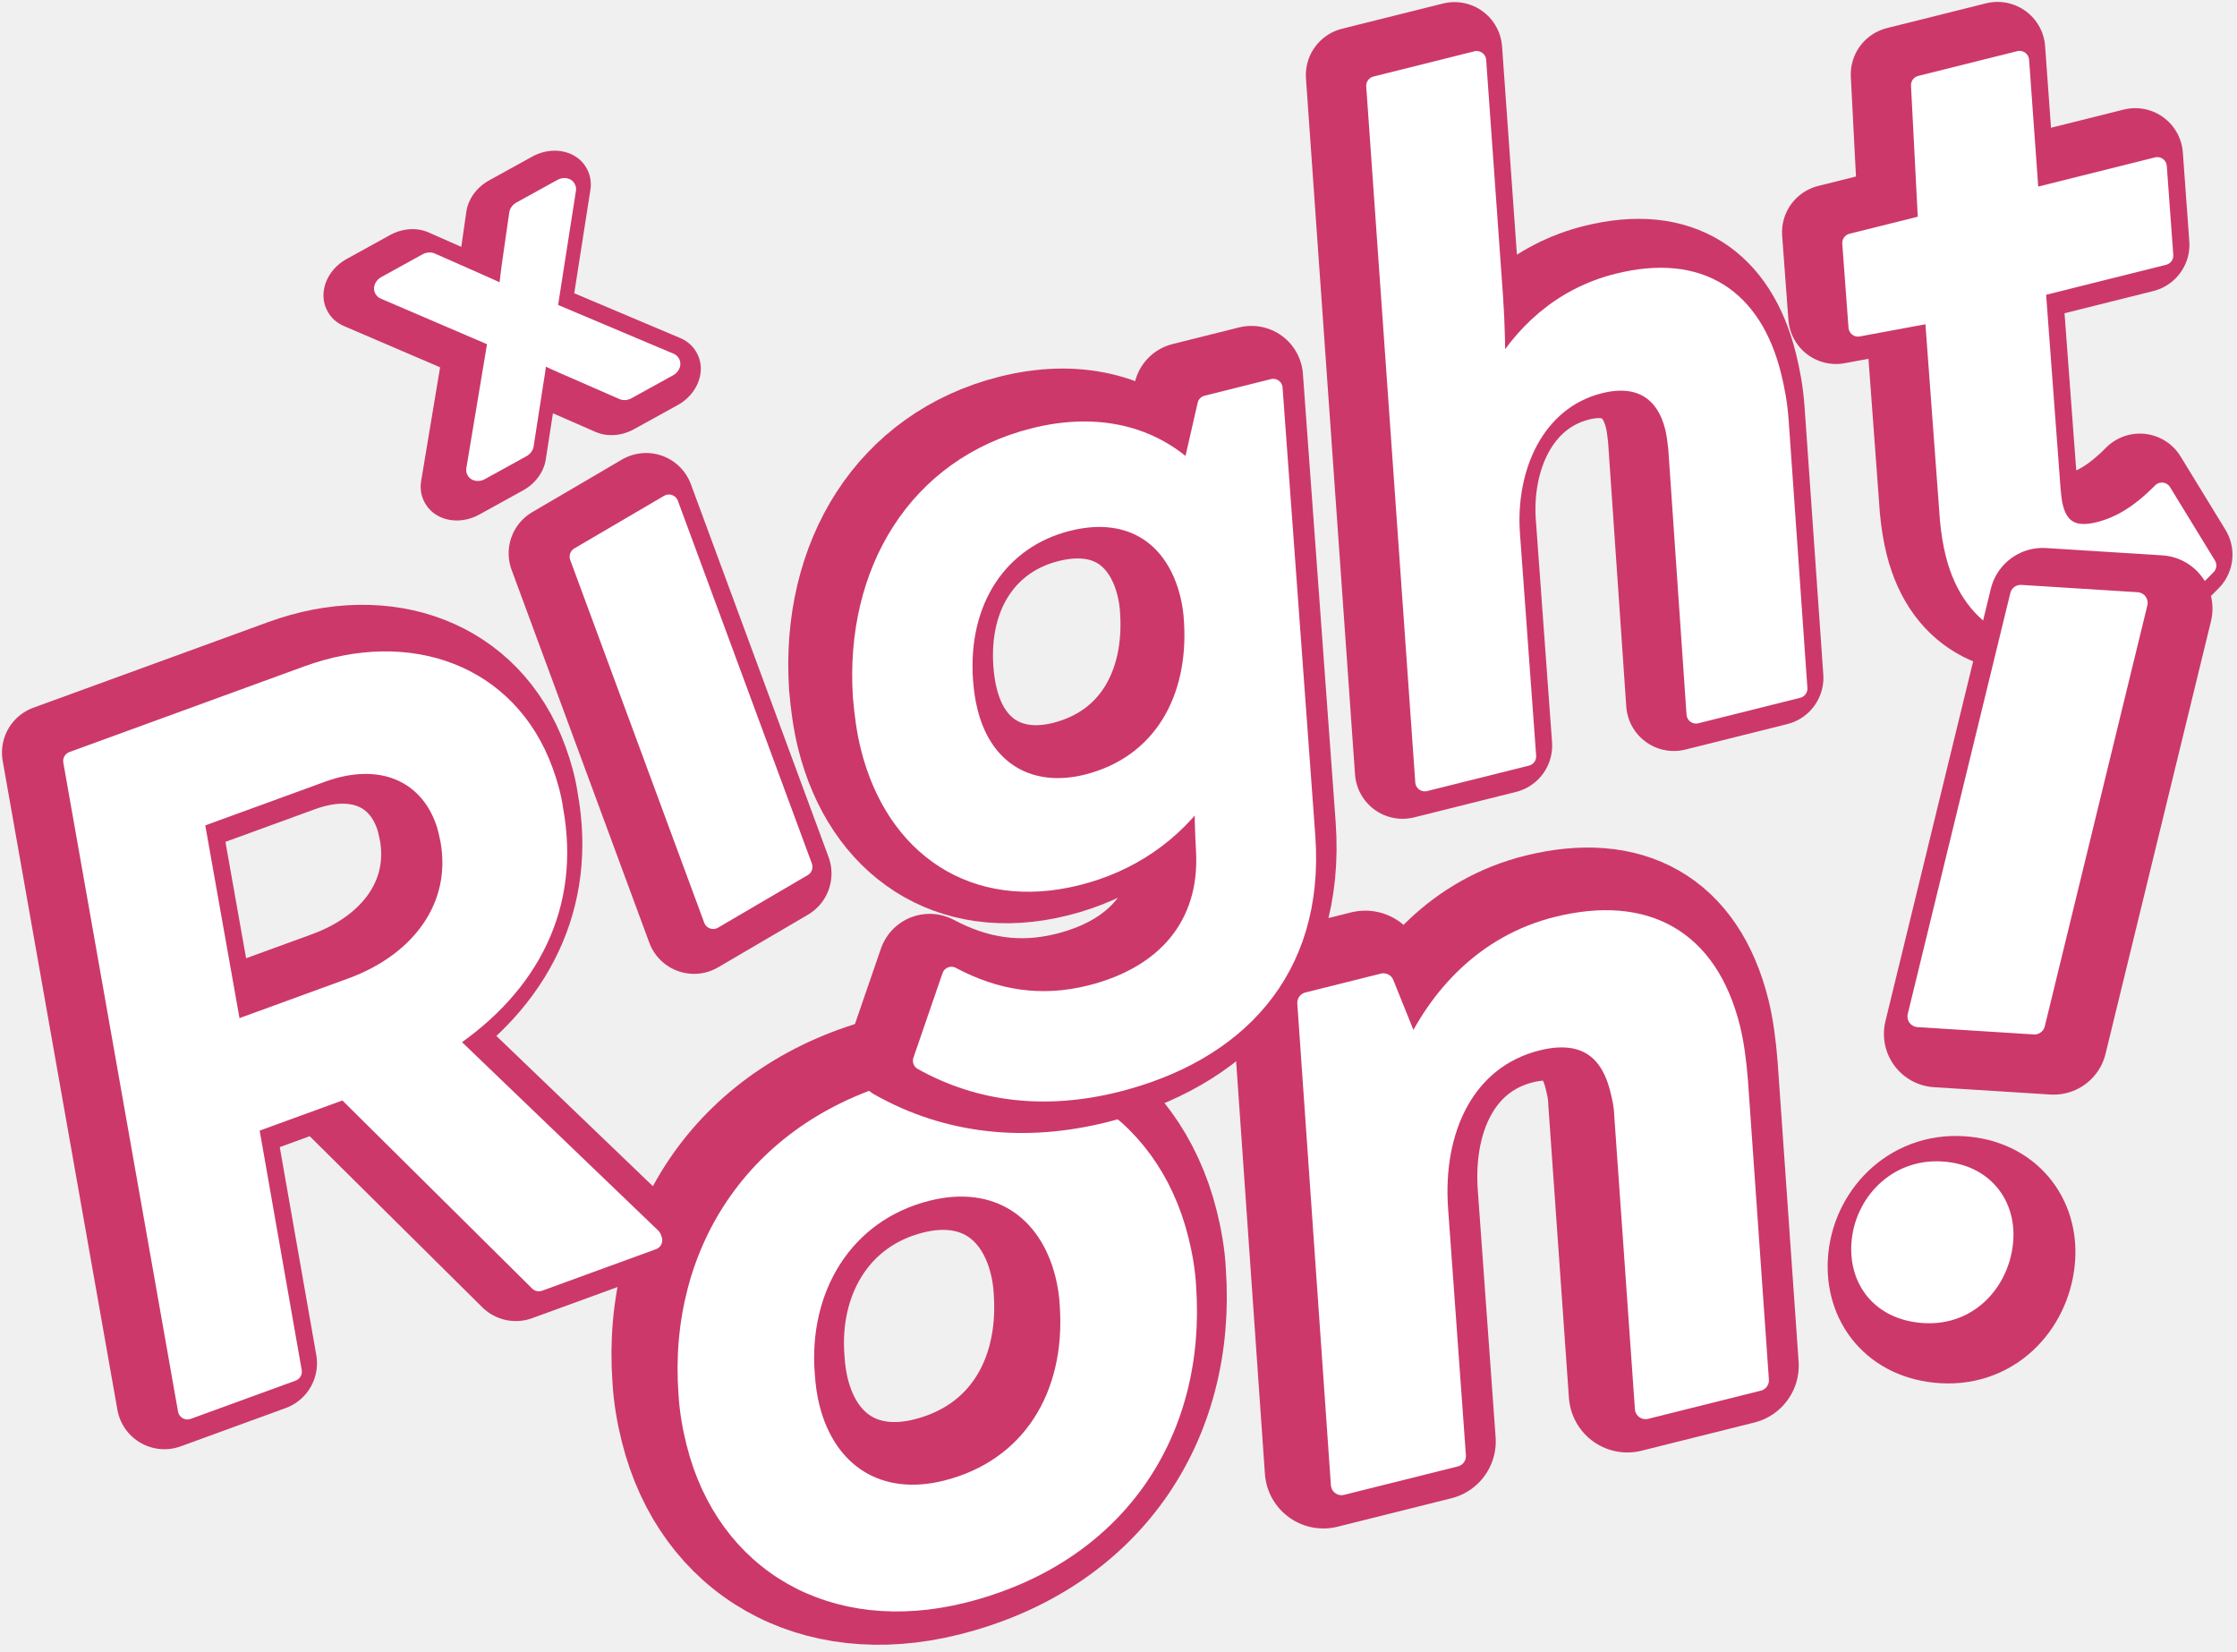
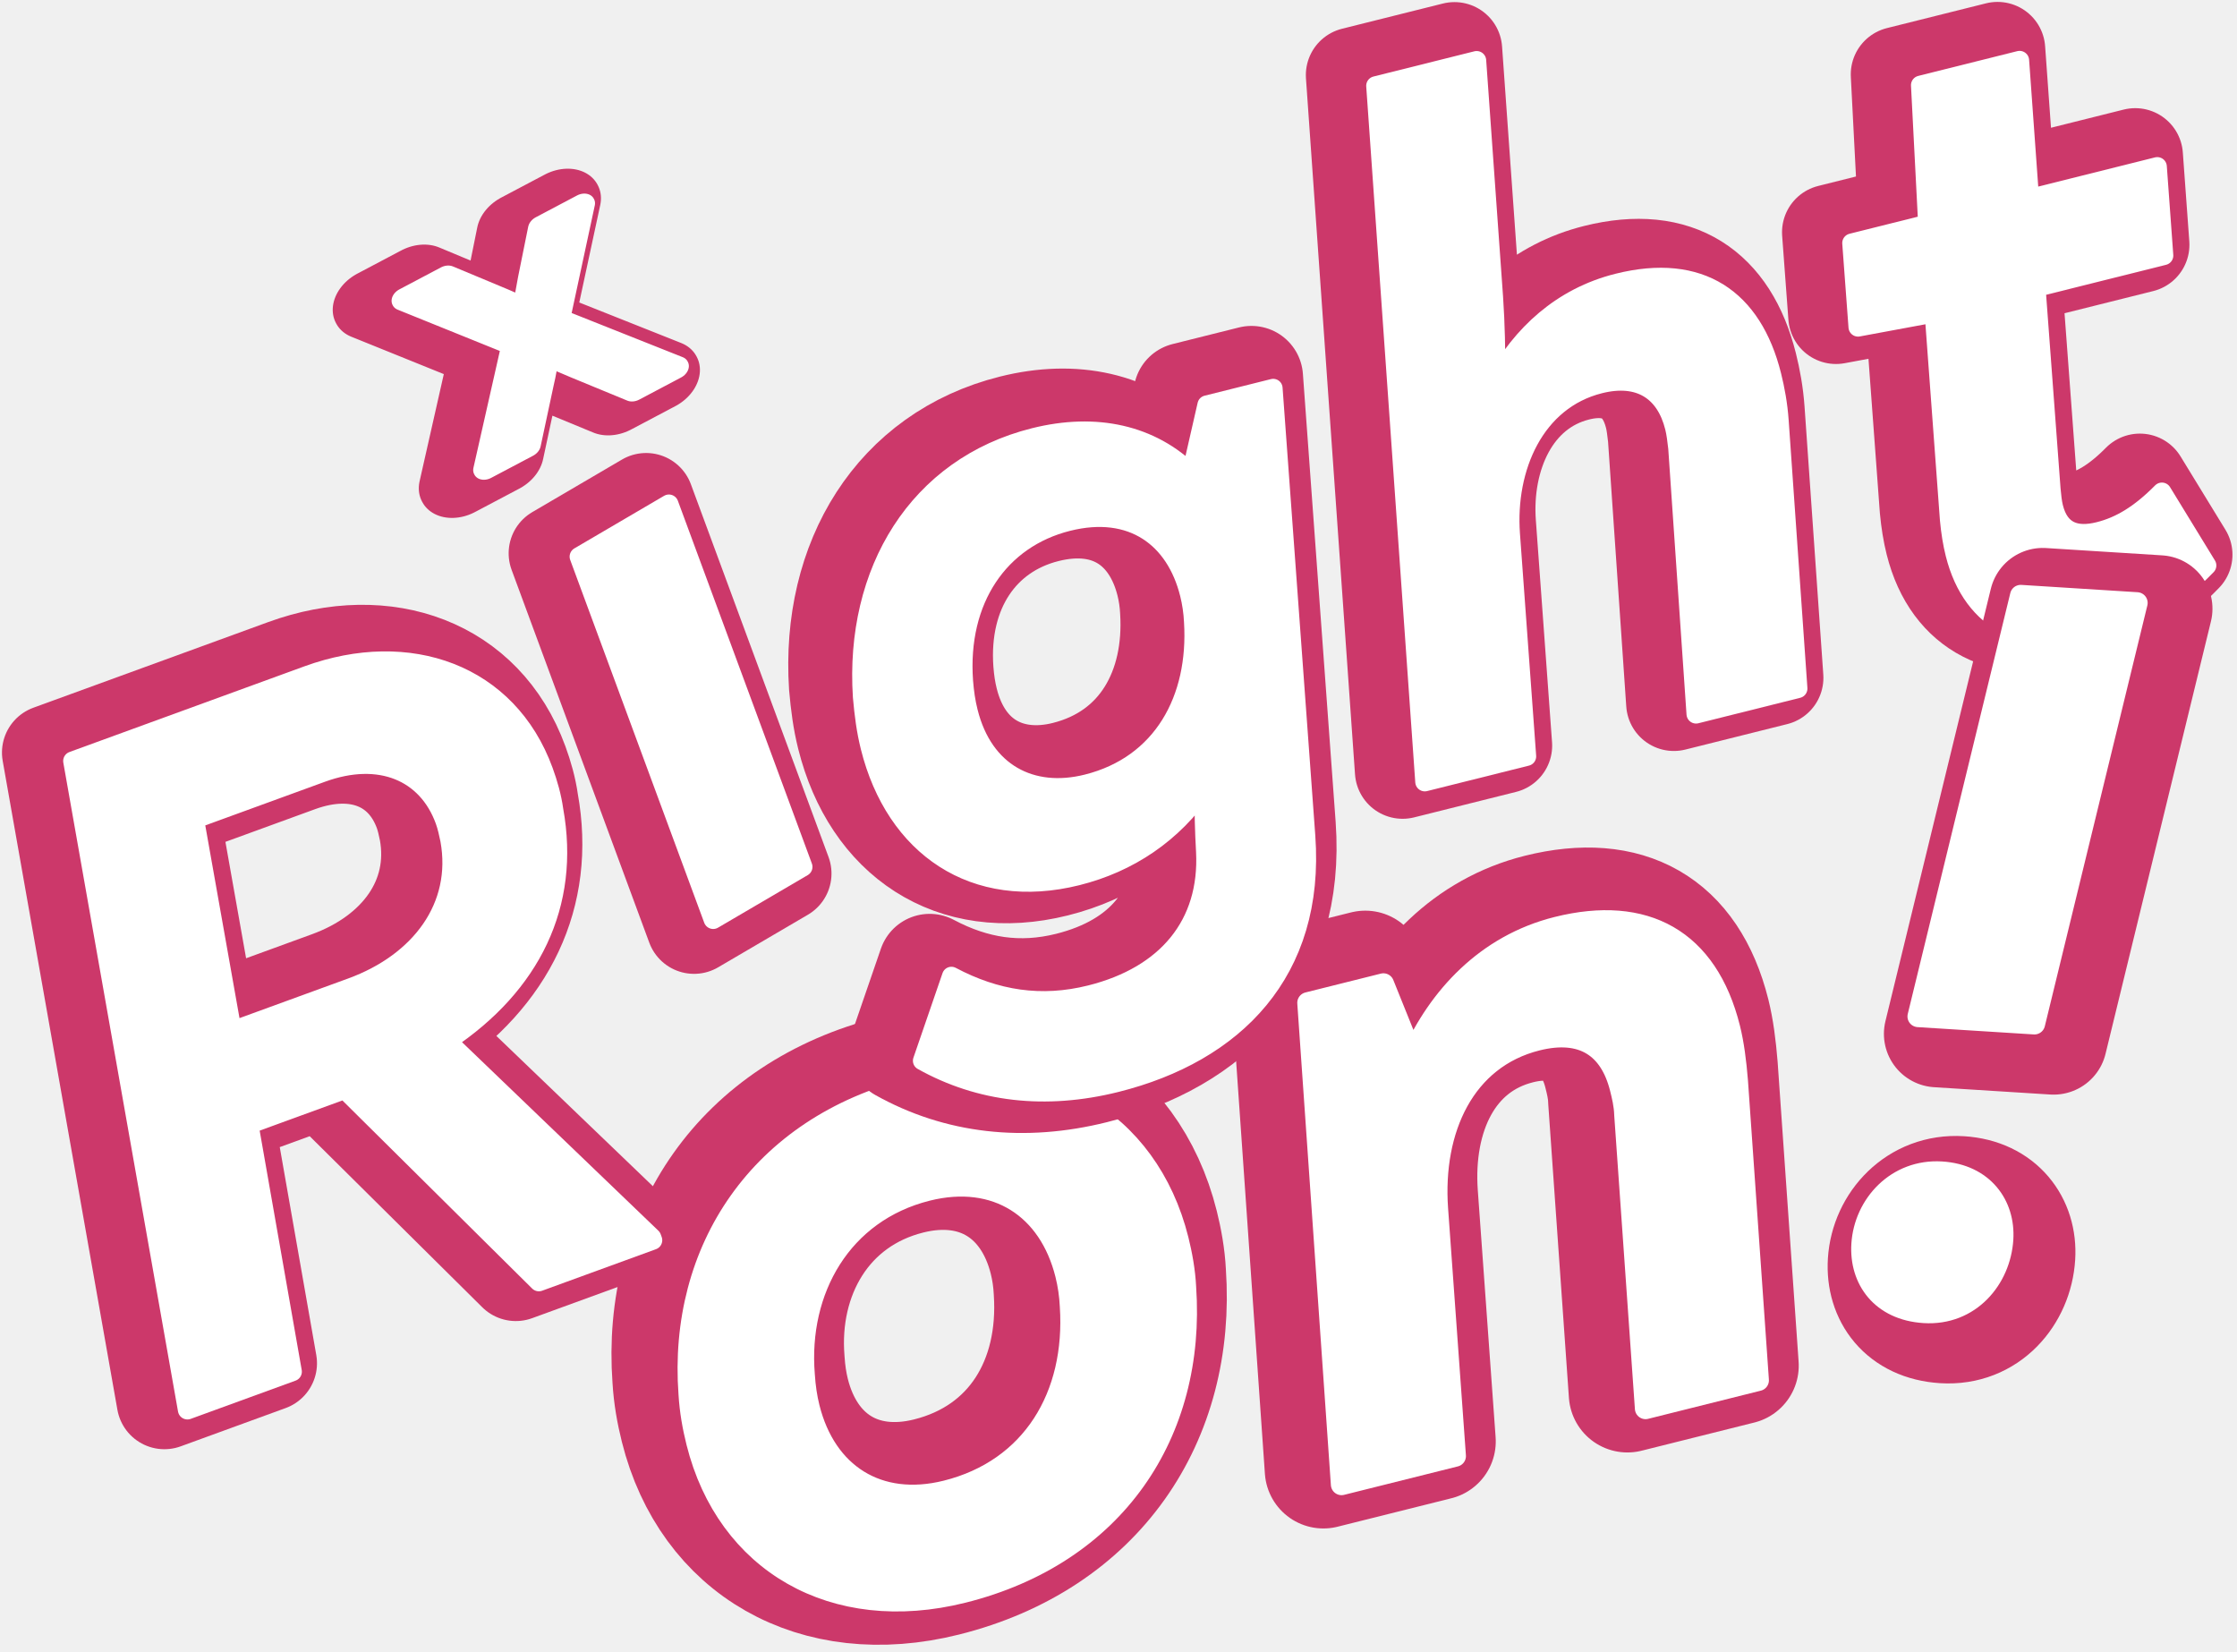
<svg xmlns="http://www.w3.org/2000/svg" width="100%" height="100%" viewBox="0 0 237 175" version="1.1" xml:space="preserve" style="fill-rule:evenodd;clip-rule:evenodd;stroke-linecap:square;stroke-linejoin:round;stroke-miterlimit:1.414;">
  <g transform="matrix(1,0,0,1,-1387.45,-190.499)">
    <g transform="matrix(0.876449,0,0,0.876449,516.438,-36.5049)">
      <g transform="matrix(0.970147,-0.242518,0.242518,0.970147,-401.53,325.837)">
        <g>
          <g transform="matrix(128.845,0,0,128.845,1403.12,484.699)">
            <path d="M0.243,0.012C0.39,0.012 0.491,-0.08 0.515,-0.215C0.518,-0.23 0.519,-0.246 0.519,-0.26C0.519,-0.376 0.436,-0.458 0.311,-0.458C0.164,-0.458 0.062,-0.364 0.039,-0.231C0.036,-0.215 0.035,-0.2 0.035,-0.185C0.035,-0.069 0.118,0.012 0.243,0.012ZM0.251,-0.084C0.185,-0.084 0.145,-0.127 0.145,-0.191C0.145,-0.201 0.146,-0.211 0.148,-0.222C0.161,-0.301 0.219,-0.362 0.302,-0.362C0.369,-0.362 0.409,-0.318 0.409,-0.254C0.409,-0.244 0.408,-0.234 0.406,-0.224C0.391,-0.141 0.334,-0.084 0.251,-0.084Z" style="fill:rgb(204,56,106);fill-rule:nonzero;stroke:rgb(204,56,106);stroke-width:0.11px;" />
          </g>
          <g transform="matrix(128.845,0,0,128.845,1478.9,484.699)">
            <path d="M0.347,-0.458C0.278,-0.458 0.223,-0.421 0.186,-0.374L0.176,-0.446L0.103,-0.446L0.024,0L0.134,0L0.174,-0.229C0.187,-0.303 0.233,-0.36 0.303,-0.36C0.347,-0.36 0.368,-0.337 0.368,-0.297C0.368,-0.29 0.368,-0.281 0.366,-0.272L0.318,0L0.427,0L0.476,-0.277C0.479,-0.295 0.481,-0.312 0.481,-0.327C0.481,-0.413 0.432,-0.458 0.347,-0.458Z" style="fill:rgb(204,56,106);fill-rule:nonzero;stroke:rgb(204,56,106);stroke-width:0.11px;" />
          </g>
          <g transform="matrix(1,0,0,1,3.26718,-0.416053)">
            <g transform="matrix(128.845,0,0,128.845,1401.55,487.367)">
              <path d="M0.243,0.012C0.39,0.012 0.491,-0.08 0.515,-0.215C0.518,-0.23 0.519,-0.246 0.519,-0.26C0.519,-0.376 0.436,-0.458 0.311,-0.458C0.164,-0.458 0.062,-0.364 0.039,-0.231C0.036,-0.215 0.035,-0.2 0.035,-0.185C0.035,-0.069 0.118,0.012 0.243,0.012ZM0.251,-0.084C0.185,-0.084 0.145,-0.127 0.145,-0.191C0.145,-0.201 0.146,-0.211 0.148,-0.222C0.161,-0.301 0.219,-0.362 0.302,-0.362C0.369,-0.362 0.409,-0.318 0.409,-0.254C0.409,-0.244 0.408,-0.234 0.406,-0.224C0.391,-0.141 0.334,-0.084 0.251,-0.084Z" style="fill:white;fill-rule:nonzero;stroke:white;stroke-width:0.02px;stroke-linecap:butt;" />
            </g>
            <g transform="matrix(128.845,0,0,128.845,1477.33,487.367)">
              <path d="M0.347,-0.458C0.278,-0.458 0.223,-0.421 0.186,-0.374L0.176,-0.446L0.103,-0.446L0.024,0L0.134,0L0.174,-0.229C0.187,-0.303 0.233,-0.36 0.303,-0.36C0.347,-0.36 0.368,-0.337 0.368,-0.297C0.368,-0.29 0.368,-0.281 0.366,-0.272L0.318,0L0.427,0L0.476,-0.277C0.479,-0.295 0.481,-0.312 0.481,-0.327C0.481,-0.413 0.432,-0.458 0.347,-0.458Z" style="fill:white;fill-rule:nonzero;stroke:white;stroke-width:0.02px;stroke-linecap:butt;" />
            </g>
          </g>
        </g>
      </g>
      <g transform="matrix(1.63351,-0.408347,0.181412,0.725704,-1245.85,773.903)">
        <g transform="matrix(68.1314,-16.1152,7.15934,153.359,1348.64,285.166)">
          <path d="M0.62,-0.459C0.623,-0.473 0.624,-0.487 0.624,-0.501C0.624,-0.61 0.539,-0.68 0.426,-0.68L0.164,-0.68L0.044,0L0.161,0L0.207,-0.259L0.314,-0.259L0.436,0L0.563,0L0.563,-0.003L0.432,-0.27C0.535,-0.295 0.603,-0.36 0.62,-0.459ZM0.507,-0.467C0.495,-0.397 0.434,-0.357 0.357,-0.357L0.224,-0.357L0.263,-0.579L0.405,-0.579C0.47,-0.579 0.509,-0.542 0.509,-0.488C0.509,-0.481 0.508,-0.474 0.507,-0.467Z" style="fill:rgb(204,56,106);fill-rule:nonzero;stroke:rgb(204,56,106);stroke-width:0.1px;stroke-miterlimit:2;" />
        </g>
        <g transform="matrix(67.3155,0,2.1028e-15,151.523,1408.49,234.123)">
          <path d="M0.472,-0.446L0.438,-0.379C0.407,-0.43 0.353,-0.457 0.285,-0.457C0.157,-0.457 0.064,-0.365 0.04,-0.233C0.037,-0.214 0.035,-0.197 0.035,-0.179C0.035,-0.069 0.103,0.008 0.216,0.008C0.273,0.008 0.326,-0.011 0.37,-0.05C0.364,-0.028 0.359,-0.005 0.355,0.016C0.34,0.092 0.283,0.134 0.199,0.134C0.145,0.134 0.1,0.115 0.06,0.079L0.008,0.159C0.059,0.207 0.125,0.232 0.203,0.232C0.333,0.232 0.438,0.169 0.463,0.026L0.545,-0.446L0.472,-0.446ZM0.402,-0.225C0.387,-0.144 0.333,-0.085 0.25,-0.085C0.189,-0.085 0.146,-0.123 0.146,-0.19C0.146,-0.201 0.147,-0.211 0.149,-0.223C0.164,-0.309 0.223,-0.361 0.298,-0.361C0.369,-0.361 0.405,-0.316 0.405,-0.255C0.405,-0.245 0.404,-0.235 0.402,-0.225Z" style="fill:rgb(204,56,106);fill-rule:nonzero;stroke:rgb(204,56,106);stroke-width:0.11px;stroke-miterlimit:2;" />
        </g>
        <g transform="matrix(68.5065,0,4.28001e-15,154.204,1447.14,234.162)">
          <path d="M0.025,0L0.135,0L0.175,-0.23C0.187,-0.299 0.234,-0.36 0.304,-0.36C0.347,-0.36 0.369,-0.336 0.369,-0.297C0.369,-0.29 0.368,-0.283 0.367,-0.275L0.318,0L0.428,0L0.477,-0.277C0.48,-0.294 0.481,-0.31 0.481,-0.325C0.481,-0.408 0.437,-0.458 0.348,-0.458C0.287,-0.458 0.237,-0.43 0.199,-0.389C0.207,-0.421 0.213,-0.447 0.218,-0.475L0.261,-0.72L0.152,-0.72L0.025,0Z" style="fill:rgb(204,56,106);fill-rule:nonzero;stroke:rgb(204,56,106);stroke-width:0.1px;stroke-miterlimit:2;" />
        </g>
        <g transform="matrix(68.5065,0,2.14001e-15,154.204,1484.35,235.214)">
          <path d="M0.201,0.01C0.246,0.01 0.289,-0.001 0.332,-0.028L0.305,-0.114C0.277,-0.097 0.254,-0.09 0.231,-0.09C0.206,-0.09 0.191,-0.1 0.191,-0.126C0.191,-0.132 0.192,-0.138 0.193,-0.145L0.229,-0.354L0.367,-0.354L0.383,-0.446L0.245,-0.446L0.27,-0.589L0.163,-0.589L0.135,-0.446L0.053,-0.446L0.038,-0.359L0.119,-0.354L0.082,-0.14C0.08,-0.127 0.079,-0.115 0.079,-0.104C0.079,-0.028 0.13,0.01 0.201,0.01Z" style="fill:rgb(204,56,106);fill-rule:nonzero;stroke:rgb(204,56,106);stroke-width:0.1px;stroke-miterlimit:2;" />
        </g>
        <g transform="matrix(1,4.44089e-16,6.93889e-17,1,-0.432097,1.21711)">
          <g transform="matrix(68.1314,-16.1152,7.15934,153.359,1350.53,286.171)">
            <path d="M0.62,-0.459C0.623,-0.473 0.624,-0.487 0.624,-0.501C0.624,-0.61 0.539,-0.68 0.426,-0.68L0.164,-0.68L0.044,0L0.161,0L0.207,-0.259L0.314,-0.259L0.436,0L0.563,0L0.563,-0.003L0.432,-0.27C0.535,-0.295 0.603,-0.36 0.62,-0.459ZM0.507,-0.467C0.495,-0.397 0.434,-0.357 0.357,-0.357L0.224,-0.357L0.263,-0.579L0.405,-0.579C0.47,-0.579 0.509,-0.542 0.509,-0.488C0.509,-0.481 0.508,-0.474 0.507,-0.467Z" style="fill:white;fill-rule:nonzero;stroke:white;stroke-width:0.02px;stroke-miterlimit:2;" />
          </g>
          <g transform="matrix(67.3155,0,0,151.523,1410.25,235.437)">
            <path d="M0.472,-0.446L0.438,-0.379C0.407,-0.43 0.353,-0.457 0.285,-0.457C0.157,-0.457 0.064,-0.365 0.04,-0.233C0.037,-0.214 0.035,-0.197 0.035,-0.179C0.035,-0.069 0.103,0.008 0.216,0.008C0.273,0.008 0.326,-0.011 0.37,-0.05C0.364,-0.028 0.359,-0.005 0.355,0.016C0.34,0.092 0.283,0.134 0.199,0.134C0.145,0.134 0.1,0.115 0.06,0.079L0.008,0.159C0.059,0.207 0.125,0.232 0.203,0.232C0.333,0.232 0.438,0.169 0.463,0.026L0.545,-0.446L0.472,-0.446ZM0.402,-0.225C0.387,-0.144 0.333,-0.085 0.25,-0.085C0.189,-0.085 0.146,-0.123 0.146,-0.19C0.146,-0.201 0.147,-0.211 0.149,-0.223C0.164,-0.309 0.223,-0.361 0.298,-0.361C0.369,-0.361 0.405,-0.316 0.405,-0.255C0.405,-0.245 0.404,-0.235 0.402,-0.225Z" style="fill:white;fill-rule:nonzero;stroke:white;stroke-width:0.02px;stroke-miterlimit:2;" />
          </g>
          <g transform="matrix(65.7426,-43.359,19.2627,147.982,1395.89,236.153)">
            <path d="M0.031,-0.036L0.14,-0.036L0.213,-0.446L0.104,-0.446L0.031,-0.036Z" style="fill:rgb(204,56,106);fill-rule:nonzero;stroke:rgb(204,56,106);stroke-width:0.1px;stroke-miterlimit:2;" />
          </g>
          <g transform="matrix(65.7426,-43.359,19.2627,147.982,1397.42,237.57)">
            <path d="M0.033,-0.047L0.142,-0.047L0.213,-0.446L0.104,-0.446L0.033,-0.047Z" style="fill:white;fill-rule:nonzero;stroke:white;stroke-width:0.02px;stroke-miterlimit:2;" />
          </g>
          <g transform="matrix(68.5065,0,0,154.204,1448.93,235.499)">
            <path d="M0.025,0L0.135,0L0.175,-0.23C0.187,-0.299 0.234,-0.36 0.304,-0.36C0.347,-0.36 0.369,-0.336 0.369,-0.297C0.369,-0.29 0.368,-0.283 0.367,-0.275L0.318,0L0.428,0L0.477,-0.277C0.48,-0.294 0.481,-0.31 0.481,-0.325C0.481,-0.408 0.437,-0.458 0.348,-0.458C0.287,-0.458 0.237,-0.43 0.199,-0.389C0.207,-0.421 0.213,-0.447 0.218,-0.475L0.261,-0.72L0.152,-0.72L0.025,0Z" style="fill:white;fill-rule:nonzero;stroke:white;stroke-width:0.02px;stroke-miterlimit:2;" />
          </g>
          <g transform="matrix(68.5065,0,0,154.204,1486.13,236.551)">
            <path d="M0.201,0.01C0.246,0.01 0.289,-0.001 0.332,-0.028L0.305,-0.114C0.277,-0.097 0.254,-0.09 0.231,-0.09C0.206,-0.09 0.191,-0.1 0.191,-0.126C0.191,-0.132 0.192,-0.138 0.193,-0.145L0.229,-0.354L0.367,-0.354L0.383,-0.446L0.245,-0.446L0.27,-0.589L0.163,-0.589L0.135,-0.446L0.053,-0.446L0.038,-0.359L0.119,-0.354L0.082,-0.14C0.08,-0.127 0.079,-0.115 0.079,-0.104C0.079,-0.028 0.13,0.01 0.201,0.01Z" style="fill:white;fill-rule:nonzero;stroke:white;stroke-width:0.02px;stroke-miterlimit:2;" />
          </g>
        </g>
      </g>
      <g transform="matrix(-128.937,-8.12212,8.12212,-128.937,1259.07,328.186)">
        <path d="M0.182,-0.59C0.224,-0.59 0.252,-0.625 0.252,-0.662C0.252,-0.695 0.23,-0.722 0.19,-0.722C0.147,-0.722 0.121,-0.686 0.121,-0.649C0.121,-0.617 0.143,-0.59 0.182,-0.59ZM0.031,-0.036L0.14,-0.036L0.213,-0.446L0.104,-0.446L0.031,-0.036Z" style="fill:rgb(204,56,106);fill-rule:nonzero;stroke:rgb(204,56,106);stroke-width:0.1px;stroke-miterlimit:2;" />
      </g>
      <g transform="matrix(-128.937,-8.12212,8.12212,-128.937,1256.75,326.081)">
        <path d="M0.182,-0.59C0.224,-0.59 0.252,-0.625 0.252,-0.662C0.252,-0.695 0.23,-0.722 0.19,-0.722C0.147,-0.722 0.121,-0.686 0.121,-0.649C0.121,-0.617 0.143,-0.59 0.182,-0.59ZM0.033,-0.047L0.142,-0.047L0.213,-0.446L0.104,-0.446L0.033,-0.047Z" style="fill:white;fill-rule:nonzero;stroke:white;stroke-width:0.02px;stroke-miterlimit:2;" />
      </g>
-       <g transform="matrix(1.03075,-0.568646,0.568646,1.03075,-608.991,782.432)">
+       <g transform="matrix(1.04077,-0.550084,0.50786,0.960885,-603.207,779.325)">
        <g transform="matrix(0.520446,-5.47856e-17,4.74885e-17,0.451126,703.158,196.238)">
          <path d="M1385.99,306.834L1395.86,306.834L1404.06,294.594C1405.58,292.434 1406.94,290.202 1408.38,287.682C1409.82,290.202 1411.26,292.434 1412.7,294.594L1420.84,306.834L1430.7,306.834L1430.7,306.69L1413.5,281.49L1429.26,258.018L1429.26,257.874L1419.54,257.874L1412.85,268.098C1411.41,270.33 1409.89,272.778 1408.45,275.298C1407.02,272.778 1405.5,270.402 1404.06,268.242L1397.22,257.874L1387.43,257.874L1387.43,258.018L1403.27,281.49L1385.99,306.69L1385.99,306.834Z" style="fill:rgb(204,56,106);fill-rule:nonzero;stroke:rgb(204,56,106);stroke-width:16.55px;stroke-linecap:butt;" />
        </g>
-         <g transform="matrix(0.493465,0,0,0.427738,742.821,203.06)">
+         <g transform="matrix(0.493465,-2.73928e-17,0,0.427738,743.655,203.448)">
          <path d="M1385.99,306.834L1395.86,306.834L1404.06,294.594C1405.58,292.434 1406.94,290.202 1408.38,287.682C1409.82,290.202 1411.26,292.434 1412.7,294.594L1420.84,306.834L1430.7,306.834L1430.7,306.69L1413.5,281.49L1429.26,258.018L1429.26,257.874L1419.54,257.874L1412.85,268.098C1411.41,270.33 1409.89,272.778 1408.45,275.298C1407.02,272.778 1405.5,270.402 1404.06,268.242L1397.22,257.874L1387.43,257.874L1387.43,258.018L1403.27,281.49L1385.99,306.69L1385.99,306.834Z" style="fill:white;fill-rule:nonzero;stroke:white;stroke-width:5.52px;stroke-linecap:round;" />
        </g>
      </g>
    </g>
  </g>
</svg>
